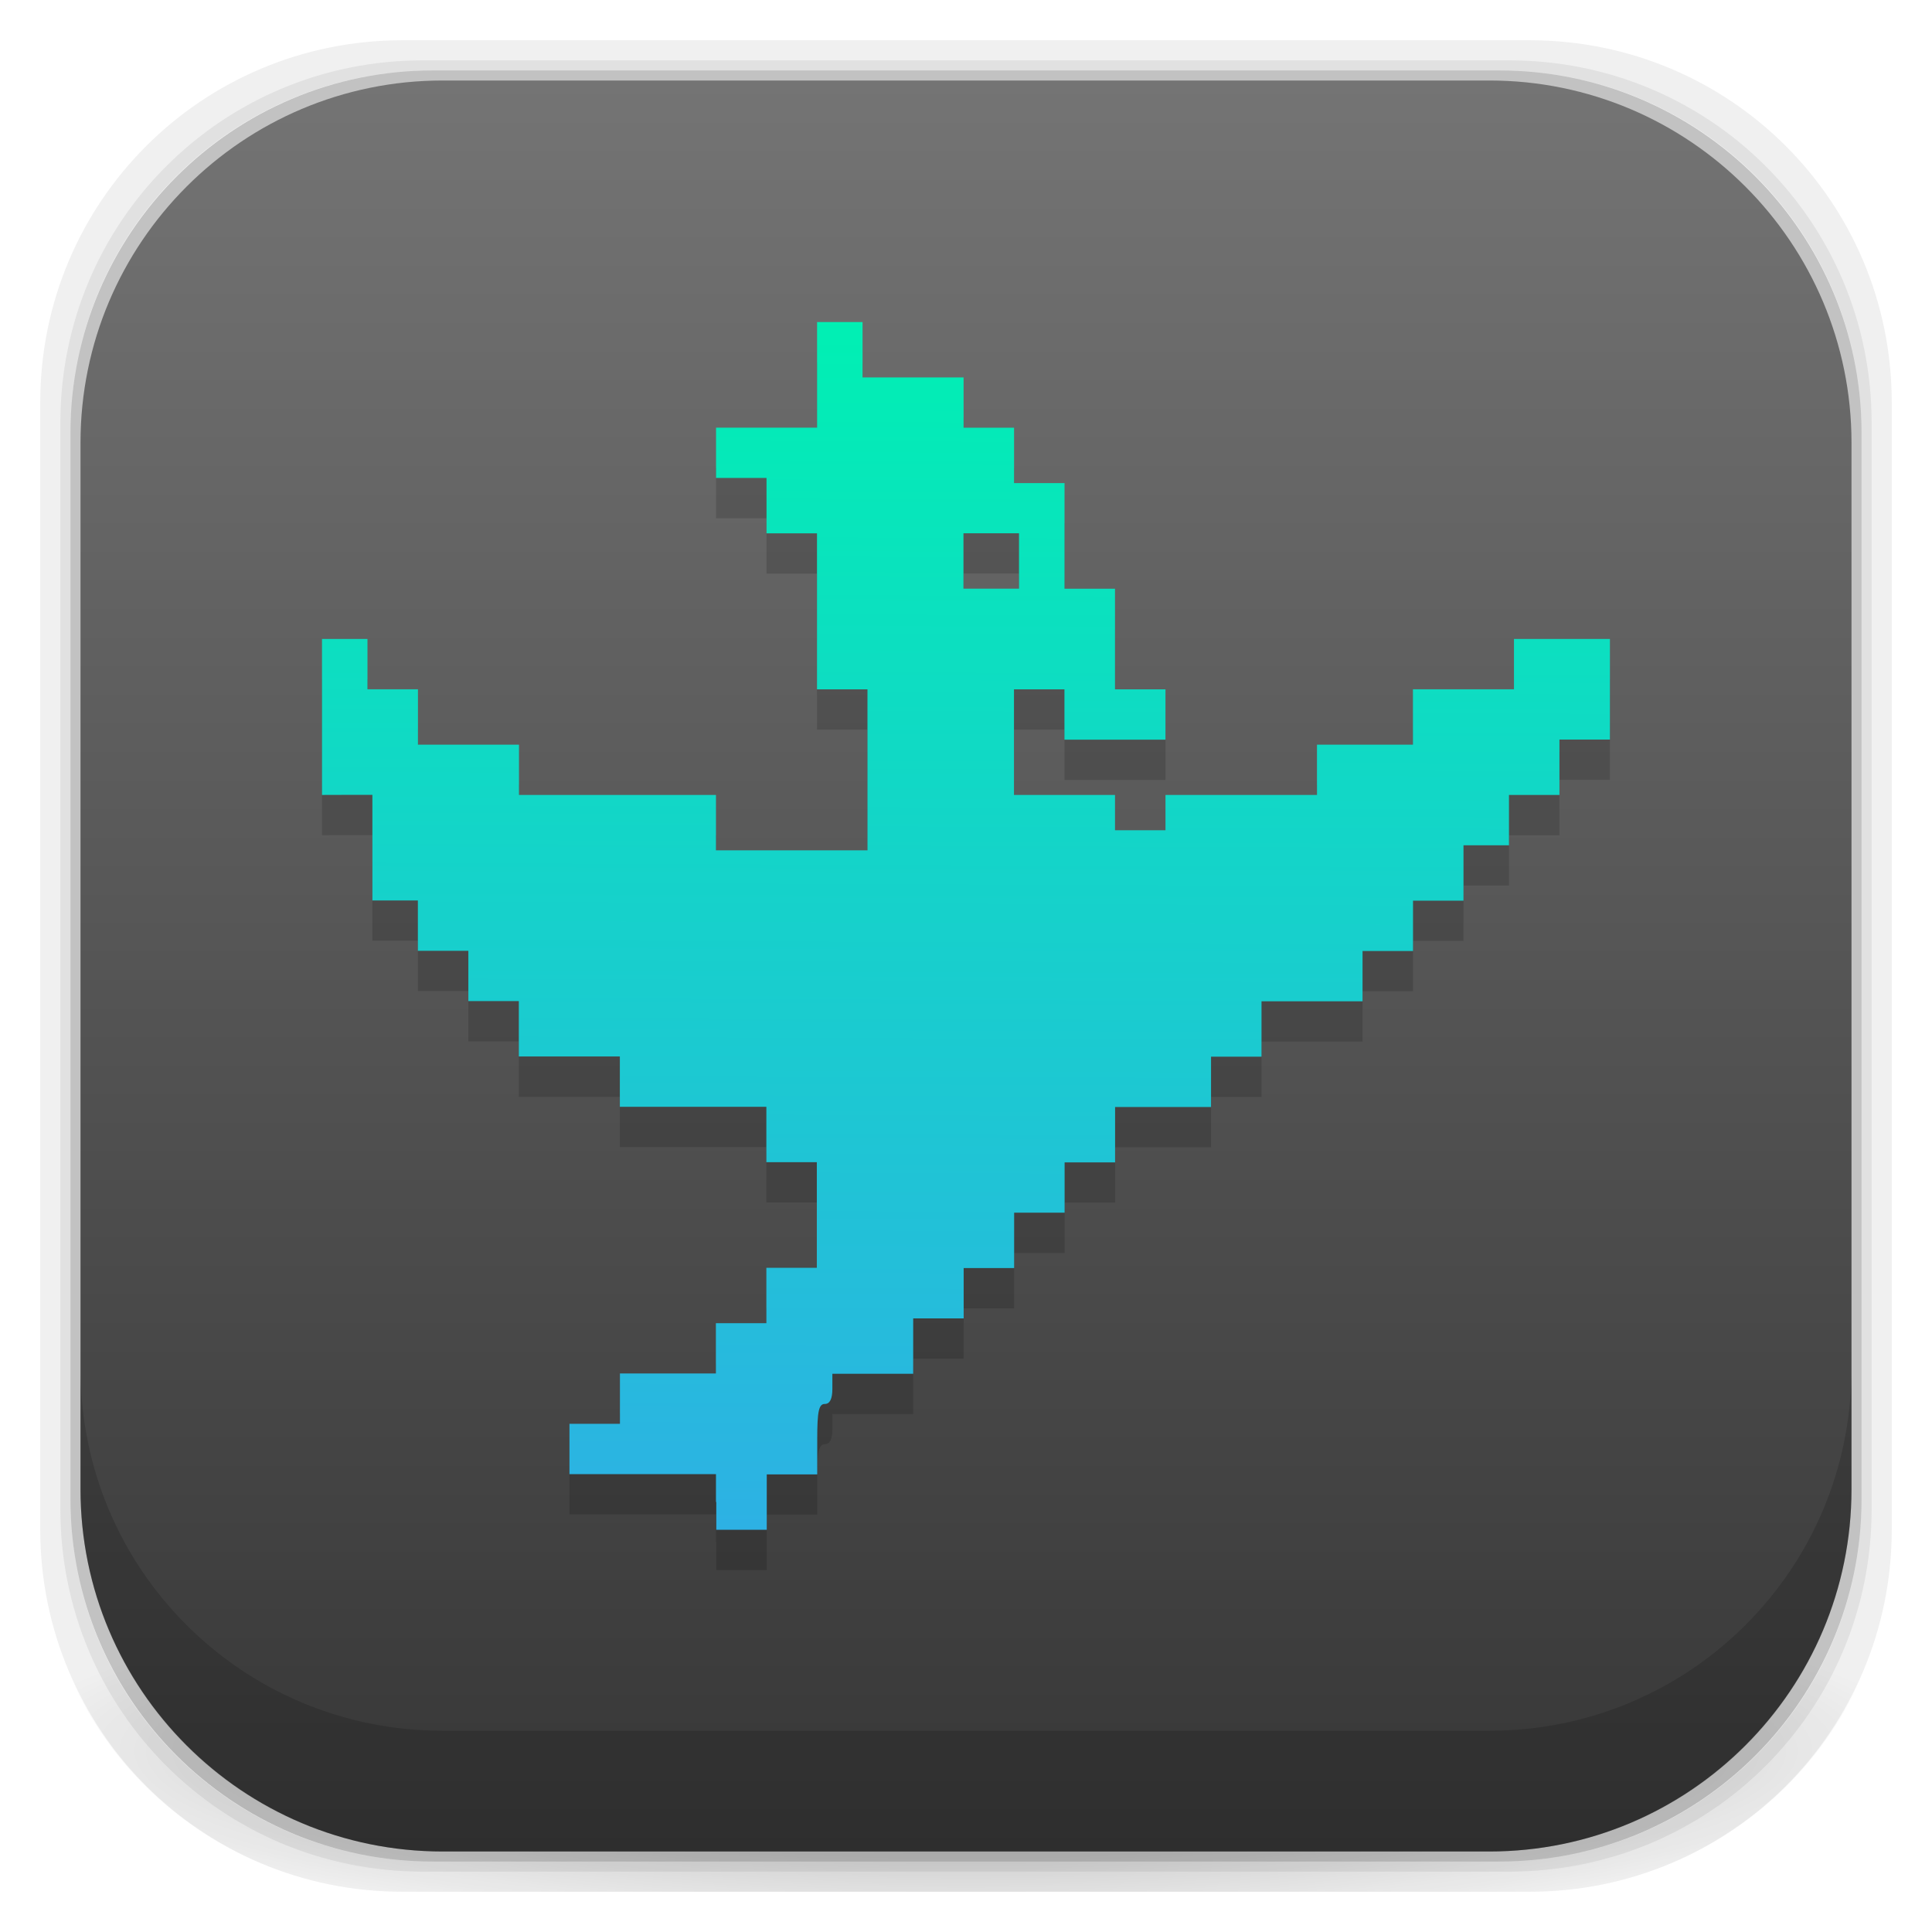
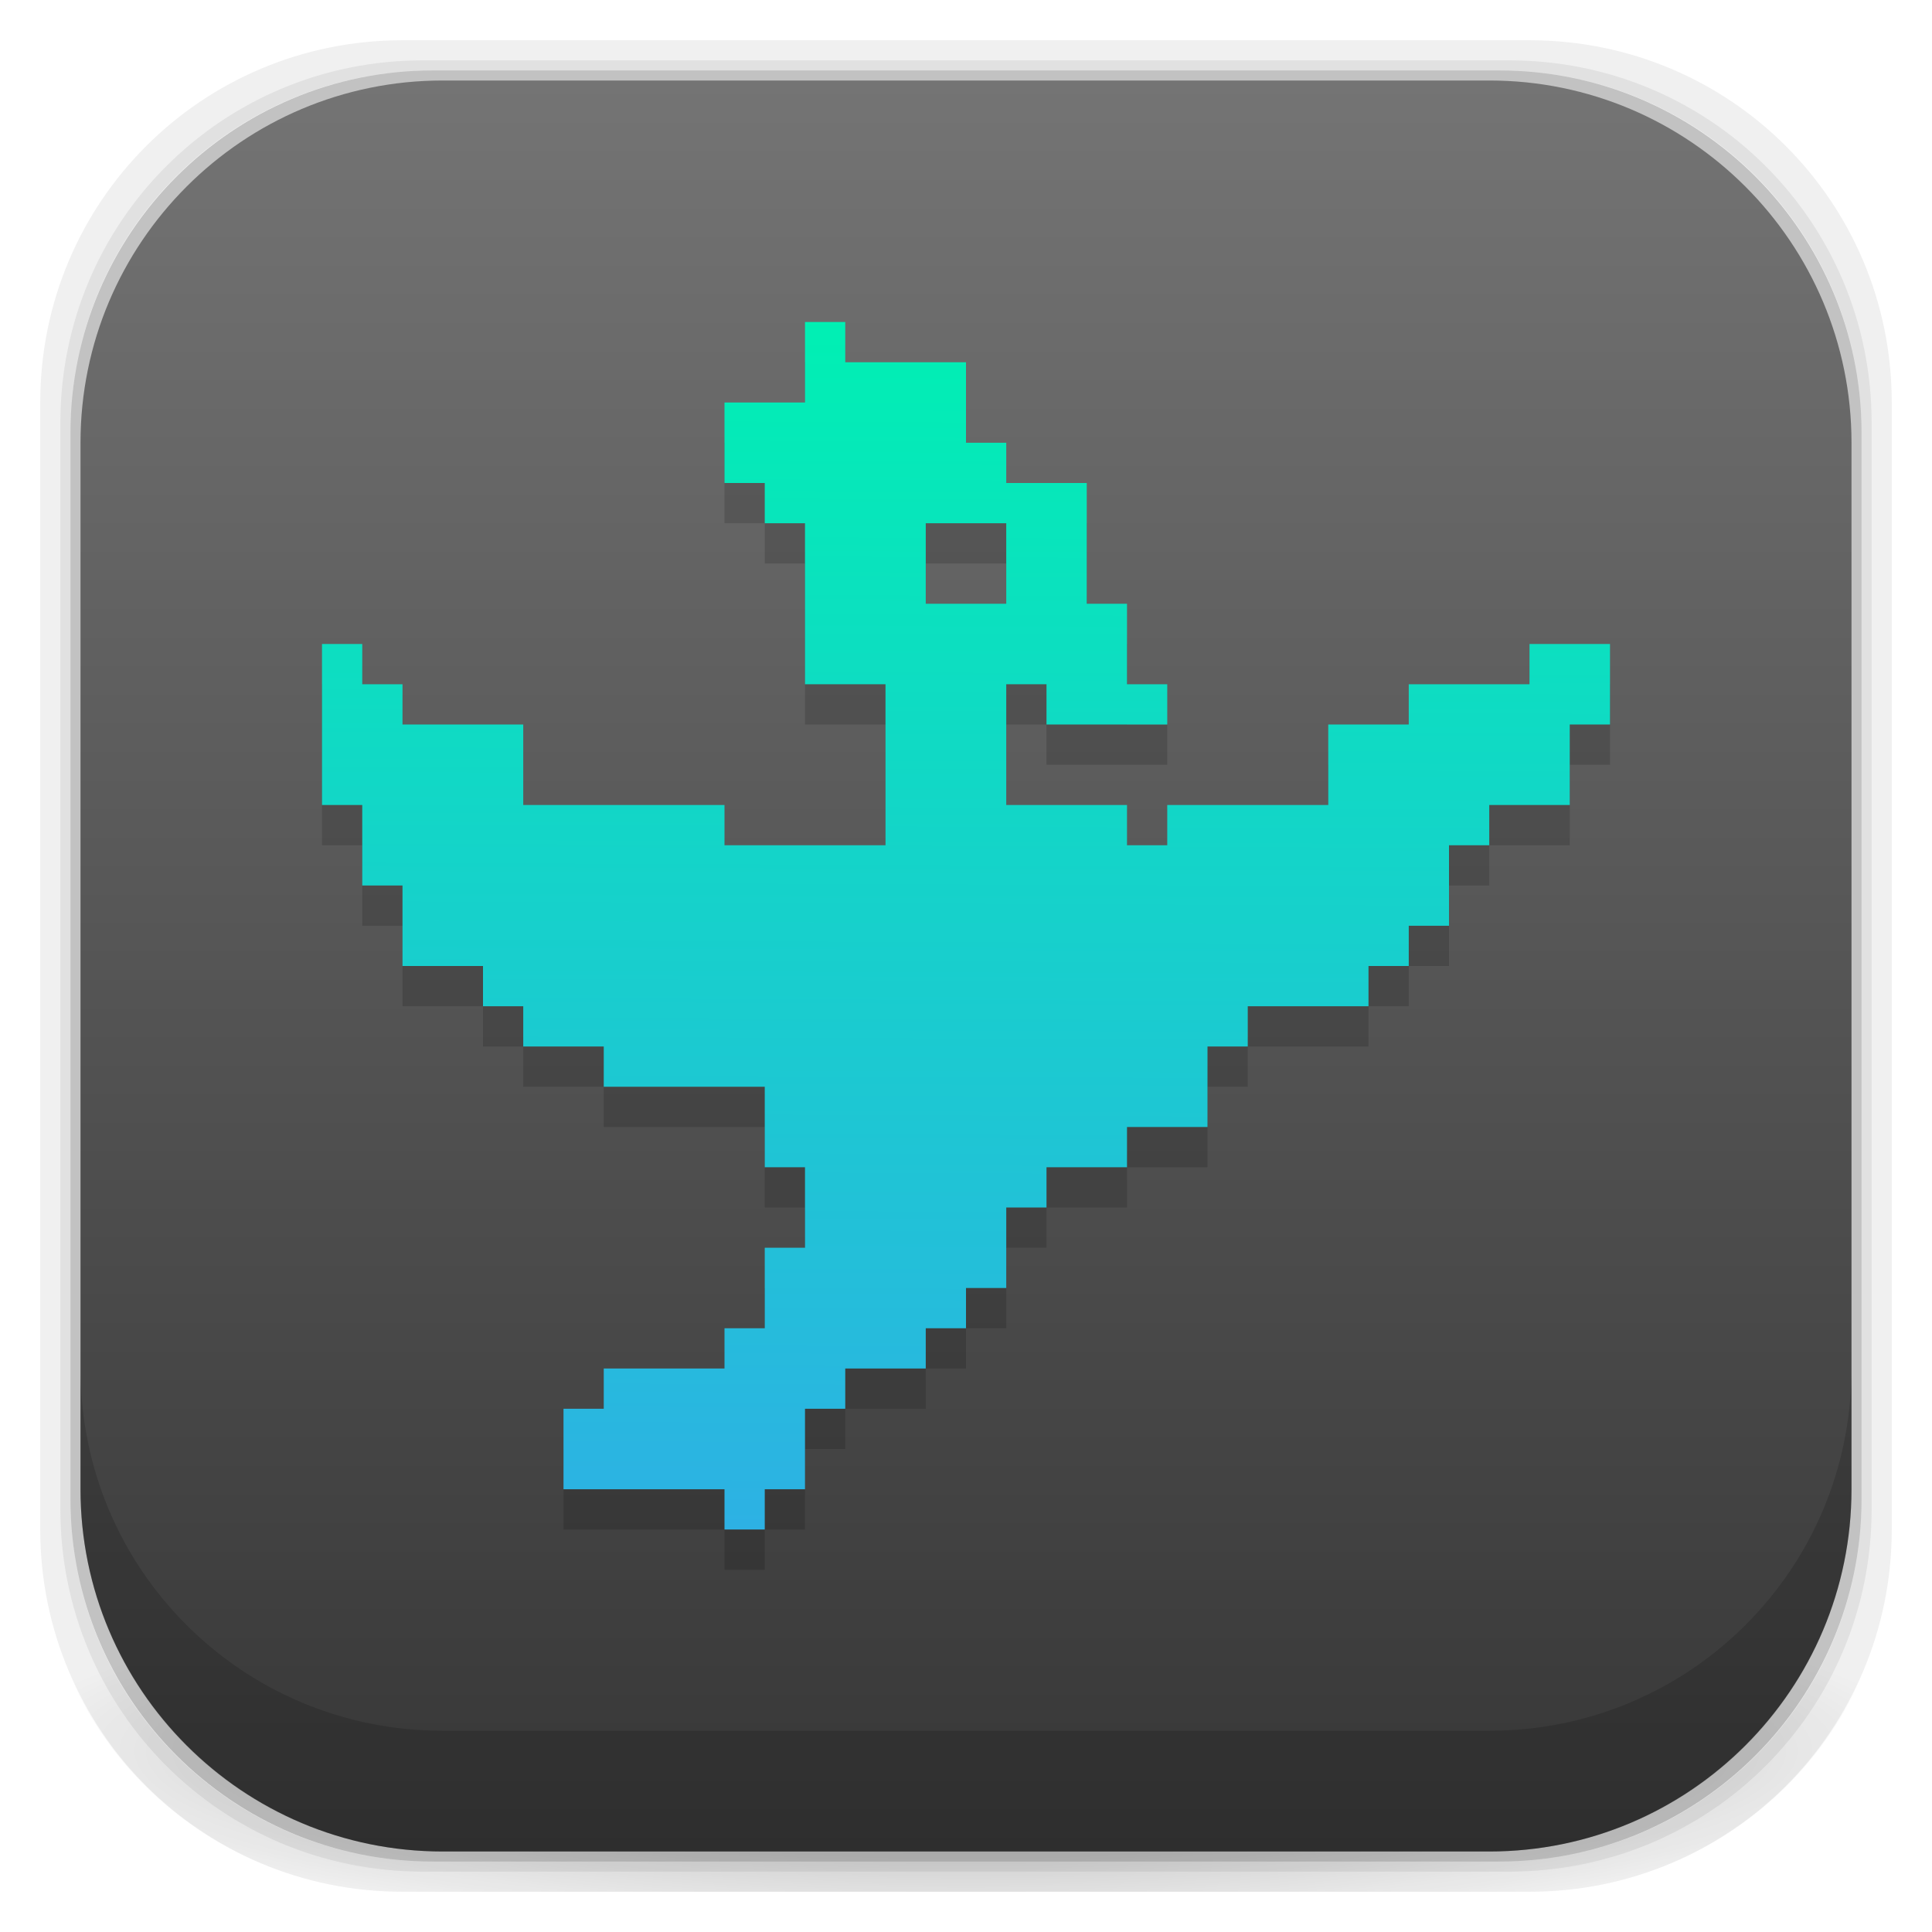
<svg xmlns="http://www.w3.org/2000/svg" xmlns:xlink="http://www.w3.org/1999/xlink" width="48" height="48" id="svg4230" version="1.1">
  <defs id="defs4232">
    <linearGradient id="linearGradient3869">
      <stop style="stop-color:#f18304;stop-opacity:1;" offset="0" id="stop3871" />
      <stop style="stop-color:#ffd062;stop-opacity:1" offset="1" id="stop3873" />
    </linearGradient>
    <linearGradient id="linearGradient3860">
      <stop style="stop-color:#03b4e2;stop-opacity:1;" offset="0" id="stop3862" />
      <stop style="stop-color:#e74d89;stop-opacity:1;" offset="1" id="stop3864" />
    </linearGradient>
    <linearGradient id="linearGradient4524">
      <stop style="stop-color:#363636;stop-opacity:1;" offset="0" id="stop4526" />
      <stop style="stop-color:#747474;stop-opacity:1;" offset="1" id="stop4528" />
    </linearGradient>
    <linearGradient id="linearGradient4512">
      <stop style="stop-color:#d9d2d1;stop-opacity:1;" offset="0" id="stop4514" />
      <stop style="stop-color:#fefcfc;stop-opacity:1;" offset="1" id="stop4516" />
    </linearGradient>
    <linearGradient id="linearGradient4243">
      <stop style="stop-color:#000000;stop-opacity:1;" offset="0" id="stop4245" />
      <stop style="stop-color:#000000;stop-opacity:0;" offset="1" id="stop4247" />
    </linearGradient>
    <linearGradient id="linearGradient4216">
      <stop style="stop-color:#a0c4e6;stop-opacity:1;" offset="0" id="stop4218" />
      <stop style="stop-color:#d0e2f1;stop-opacity:1;" offset="1" id="stop4220" />
    </linearGradient>
    <linearGradient id="linearGradient4208">
      <stop style="stop-color:#70a3d6;stop-opacity:1;" offset="0" id="stop4210" />
      <stop style="stop-color:#88b6e1;stop-opacity:1;" offset="1" id="stop4212" />
    </linearGradient>
    <linearGradient id="linearGradient4200">
      <stop style="stop-color:#427dbe;stop-opacity:1;" offset="0" id="stop4202" />
      <stop style="stop-color:#739bd1;stop-opacity:1;" offset="1" id="stop4204" />
    </linearGradient>
    <linearGradient id="linearGradient4192">
      <stop style="stop-color:#4970a4;stop-opacity:1;" offset="0" id="stop4194" />
      <stop style="stop-color:#6090c0;stop-opacity:1;" offset="1" id="stop4196" />
    </linearGradient>
    <radialGradient xlink:href="#linearGradient3688-166-749-5-9-1" id="radialGradient4351" gradientUnits="userSpaceOnUse" gradientTransform="matrix(2.320171,0,0,0.4,28.61784,28.6)" cx="4.993" cy="43.5" fx="4.993" fy="43.5" r="2.5" />
    <linearGradient id="linearGradient3688-166-749-5-9-1">
      <stop id="stop2883-0-2-9" style="stop-color:#181818;stop-opacity:1" offset="0" />
      <stop id="stop2885-5-3-8" style="stop-color:#181818;stop-opacity:0" offset="1" />
    </linearGradient>
    <linearGradient id="linearGradient3688-464-309-8-9-4">
      <stop id="stop2889-9-9-1" style="stop-color:#181818;stop-opacity:1" offset="0" />
      <stop id="stop2891-4-2-9" style="stop-color:#181818;stop-opacity:0" offset="1" />
    </linearGradient>
    <linearGradient id="linearGradient3702-501-757-0-4-0">
      <stop id="stop2895-0-2-1" style="stop-color:#181818;stop-opacity:0" offset="0" />
      <stop id="stop2897-2-8-2" style="stop-color:#181818;stop-opacity:1" offset="0.5" />
      <stop id="stop2899-6-1-6" style="stop-color:#181818;stop-opacity:0" offset="1" />
    </linearGradient>
    <linearGradient id="linearGradient3811-3">
      <stop style="stop-color:#000000;stop-opacity:1;" offset="0" id="stop3813-0" />
      <stop style="stop-color:#000000;stop-opacity:0;" offset="1" id="stop3815-0" />
    </linearGradient>
    <clipPath id="clipPath-887332295">
      <g id="g3945" transform="translate(0,-1004.362)">
        <rect id="rect3947" fill="#1890d0" width="46" height="46" x="1" y="1005.36" rx="4" />
      </g>
    </clipPath>
    <clipPath id="clipPath-867792831">
      <g id="g3940" transform="translate(0,-1004.362)">
        <rect id="rect3942" fill="#1890d0" width="46" height="46" x="1" y="1005.36" rx="4" />
      </g>
    </clipPath>
    <linearGradient gradientTransform="translate(-47.99779,0.00221467)" gradientUnits="userSpaceOnUse" x2="47" x1="1" id="linearGradient3764">
      <stop id="stop3935" stop-opacity="1" stop-color="#e4e4e4" />
      <stop id="stop3937" stop-opacity="1" stop-color="#eee" offset="1" />
    </linearGradient>
    <radialGradient xlink:href="#linearGradient4243" id="radialGradient4274" gradientUnits="userSpaceOnUse" gradientTransform="matrix(1.043478,0,0,0.1956518,-1.04348,35.18481)" cx="24" cy="42.5" fx="24" fy="42.5" r="23" />
    <linearGradient xlink:href="#linearGradient4524" id="linearGradient4530" x1="24" y1="46" x2="24" y2="2" gradientUnits="userSpaceOnUse" />
    <linearGradient xlink:href="#linearGradient4512" id="linearGradient4554" gradientUnits="userSpaceOnUse" x1="12.5" y1="28" x2="12.5" y2="17" />
    <linearGradient xlink:href="#linearGradient3860" id="linearGradient3866" x1="8" y1="1025.91" x2="38.588" y2="1025.91" gradientUnits="userSpaceOnUse" />
    <linearGradient xlink:href="#linearGradient3860" id="linearGradient3868" x1="32" y1="1040.362" x2="32.736" y2="1026.747" gradientUnits="userSpaceOnUse" />
    <linearGradient xlink:href="#linearGradient3860" id="linearGradient3870" x1="14.86" y1="1026.327" x2="32.423" y2="1026.327" gradientUnits="userSpaceOnUse" />
    <linearGradient xlink:href="#linearGradient3860" id="linearGradient3897" x1="25" y1="1040.362" x2="38.588" y2="1026.475" gradientUnits="userSpaceOnUse" />
    <linearGradient xlink:href="#linearGradient3869" id="linearGradient3875" x1="25" y1="39" x2="25" y2="8" gradientUnits="userSpaceOnUse" gradientTransform="matrix(0.9032258,0,0,0.9032258,2.24007,1.774193)" />
    <linearGradient xlink:href="#linearGradient3869" id="linearGradient3863" gradientUnits="userSpaceOnUse" gradientTransform="matrix(0.9032258,0,0,0.9032258,2.24007,1.774193)" x1="25" y1="39" x2="25" y2="8" />
    <linearGradient xlink:href="#linearGradient3869" id="linearGradient3871" gradientUnits="userSpaceOnUse" gradientTransform="matrix(0.9032258,0,0,0.9032258,0.2400704,1.774193)" x1="25" y1="39" x2="25" y2="8" />
    <linearGradient xlink:href="#linearGradient4024" id="linearGradient3959" gradientUnits="userSpaceOnUse" gradientTransform="matrix(1.003922,0,0,1,-51.60784,-998.2372)" x1="77.803" y1="1036.237" x2="77.927" y2="1006.112" />
    <linearGradient id="linearGradient4024">
      <stop id="stop3963" offset="0" style="stop-color:#2db1e4;stop-opacity:1;" />
      <stop style="stop-color:#00f0b3;stop-opacity:1;" offset="1" id="stop4028" />
    </linearGradient>
  </defs>
  <g id="layer3" style="display:inline">
    <path style="opacity:0.06;fill:#000000;fill-opacity:1;stroke:none" d="M 10,1 C 5.014,1 1,5.014 1,10 l 0,28 c 0,4.986 4.014,9 9,9 l 28,0 c 4.986,0 9,-4.014 9,-9 L 47,10 C 47,5.014 42.986,1 38,1 L 10,1 z m 0.5,0.5 27,0 c 4.986,0 9,4.014 9,9 l 0,27 c 0,4.986 -4.014,9 -9,9 l -27,0 c -4.986,0 -9,-4.014 -9,-9 l 0,-27 c 0,-4.986 4.014,-9 9,-9 z" id="rect3829" />
    <path style="opacity:0.12;fill:#000000;fill-opacity:1;stroke:none" d="m 10.5,1.5 c -4.986,0 -9,4.014 -9,9 l 0,27 c 0,4.986 4.014,9 9,9 l 27,0 c 4.986,0 9,-4.014 9,-9 l 0,-27 c 0,-4.986 -4.014,-9 -9,-9 l -27,0 z m 0.25,0.25 26.5,0 c 4.986,0 9,4.014 9,9 l 0,26.5 c 0,4.986 -4.014,9 -9,9 l -26.5,0 c -4.986,0 -9,-4.014 -9,-9 l 0,-26.5 c 0,-4.986 4.014,-9 9,-9 z" id="rect3827" />
    <rect style="opacity:0.24;fill:#000000;fill-opacity:1;stroke:none" id="rect3038-4" width="44.5" height="44.5" x="1.75" y="1.75" ry="9" rx="9" />
  </g>
  <g id="layer6" style="display:inline">
    <path style="opacity:0.3;fill:url(#radialGradient4274);fill-opacity:1;stroke:none" d="M 1.031,39 C 1.519,43.519 5.347,47 10,47 l 28,0 c 4.653,0 8.481,-3.481 8.969,-8 l -45.938,0 z" id="rect4241" />
  </g>
  <g id="layer2" style="display:inline">
    <rect style="fill:url(#linearGradient4530);fill-opacity:1;stroke:none" id="rect3038" width="44" height="44" x="2" y="2" ry="9" rx="9" />
  </g>
  <g id="layer1" transform="translate(0,-1004.362)" style="display:inline">
-     <path style="display:inline;opacity:0.15;fill:#000000;fill-opacity:1;stroke:none" d="m 17.788,38.312 0,-0.688 -1.82,0 -1.82,0 0,-0.625 0,-0.625 0.627,0 0.627,0 0,-0.625 0,-0.625 1.192,0 1.192,0 0,-0.625 0,-0.625 0.627,0 0.627,0 0,-0.688 0,-0.688 0.627,0 0.627,0 0,-1.312 0,-1.312 -0.627,0 -0.627,0 0,-0.688 0,-0.688 -1.82,0 -1.82,0 0,-0.625 0,-0.625 -1.255,0 -1.255,0 0,-0.688 0,-0.688 -0.627,0 -0.627,0 0,-0.625 0,-0.625 -0.627,0 -0.627,0 0,-0.625 0,-0.625 -0.565,0 -0.565,0 0,-1.312 0,-1.312 -0.627,0 L 8,20.75 8,18.812 8,16.875 l 0.565,0 0.565,0 0,0.625 0,0.625 0.627,0 0.627,0 0,0.688 0,0.688 1.255,0 1.255,0 0,0.625 0,0.625 2.447,0 2.447,0 0,0.688 0,0.688 1.882,0 1.882,0 0,-2 0,-2 -0.627,0 -0.627,0 0,-1.938 0,-1.938 -0.627,0 -0.627,0 0,-0.688 0,-0.688 -0.627,0 -0.627,0 0,-0.625 0,-0.625 1.255,0 1.255,0 0,-1.312 0,-1.312 0.565,0 0.565,0 0,0.688 0,0.688 1.255,0 1.255,0 0,0.625 0,0.625 0.627,0 0.627,0 0,0.688 0,0.688 0.627,0 0.627,0 0,1.312 0,1.312 0.627,0 0.627,0 0,1.25 0,1.25 0.627,0 0.627,0 0,0.625 0,0.625 -1.255,0 -1.255,0 0,-0.625 0,-0.625 -0.627,0 -0.627,0 0,1.312 0,1.312 1.255,0 1.255,0 0,0.438 0,0.438 0.627,0 0.627,0 0,-0.438 0,-0.438 1.882,0 1.882,0 0,-0.625 0,-0.625 1.192,0 1.192,0 0,-0.688 0,-0.688 1.255,0 1.255,0 0,-0.625 0,-0.625 1.192,0 1.192,0 0,1.25 0,1.25 -0.627,0 -0.627,0 0,0.688 0,0.688 -0.627,0 -0.627,0 0,0.625 0,0.625 -0.565,0 -0.565,0 0,0.688 0,0.688 -0.627,0 -0.627,0 0,0.625 0,0.625 -0.627,0 -0.627,0 0,0.625 0,0.625 -1.255,0 -1.255,0 0,0.688 0,0.688 -0.627,0 -0.627,0 0,0.625 0,0.625 -1.192,0 -1.192,0 0,0.688 0,0.688 -0.627,0 -0.627,0 0,0.625 0,0.625 -0.627,0 -0.627,0 0,0.688 0,0.688 -0.627,0 -0.627,0 0,0.625 0,0.625 -0.627,0 -0.627,0 0,0.688 0,0.688 -1.004,0 -1.004,0 0,0.375 c 0,0.25 -0.063,0.375 -0.188,0.375 -0.149,0 -0.188,0.181 -0.188,0.875 l 0,0.875 -0.627,0 -0.627,0 0,0.688 0,0.688 -0.627,0 -0.627,0 0,-0.688 z m 7.529,-23.375 0,-0.688 -0.69,0 -0.69,0 0,0.688 0,0.688 0.69,0 0.69,0 0,-0.688 z" id="path3953" transform="translate(0,1004.362)" />
-     <path id="path4042" d="m 17.788,37.312 0,-0.688 -1.82,0 -1.82,0 0,-0.625 0,-0.625 0.627,0 0.627,0 0,-0.625 0,-0.625 1.192,0 1.192,0 0,-0.625 0,-0.625 0.627,0 0.627,0 0,-0.688 0,-0.688 0.627,0 0.627,0 0,-1.312 0,-1.312 -0.627,0 -0.627,0 0,-0.688 0,-0.688 -1.82,0 -1.82,0 0,-0.625 0,-0.625 -1.255,0 -1.255,0 0,-0.688 0,-0.688 -0.627,0 -0.627,0 0,-0.625 0,-0.625 -0.627,0 -0.627,0 0,-0.625 0,-0.625 -0.565,0 -0.565,0 0,-1.312 0,-1.312 -0.627,0 L 8,19.75 8,17.812 8,15.875 l 0.565,0 0.565,0 0,0.625 0,0.625 0.627,0 0.627,0 0,0.688 0,0.688 1.255,0 1.255,0 0,0.625 0,0.625 2.447,0 2.447,0 0,0.688 0,0.688 1.882,0 1.882,0 0,-2 0,-2 -0.627,0 -0.627,0 0,-1.938 0,-1.938 -0.627,0 -0.627,0 0,-0.688 0,-0.688 -0.627,0 -0.627,0 0,-0.625 0,-0.625 1.255,0 1.255,0 0,-1.312 0,-1.312 0.565,0 0.565,0 0,0.688 0,0.688 1.255,0 1.255,0 0,0.625 0,0.625 0.627,0 0.627,0 0,0.688 0,0.688 0.627,0 0.627,0 0,1.312 0,1.312 0.627,0 0.627,0 0,1.25 0,1.25 0.627,0 0.627,0 0,0.625 0,0.625 -1.255,0 -1.255,0 0,-0.625 0,-0.625 -0.627,0 -0.627,0 0,1.312 0,1.312 1.255,0 1.255,0 0,0.438 0,0.438 0.627,0 0.627,0 0,-0.438 0,-0.438 1.882,0 1.882,0 0,-0.625 0,-0.625 1.192,0 1.192,0 0,-0.688 0,-0.688 1.255,0 1.255,0 0,-0.625 0,-0.625 1.192,0 1.192,0 0,1.25 0,1.25 -0.627,0 -0.627,0 0,0.688 0,0.688 -0.627,0 -0.627,0 0,0.625 0,0.625 -0.565,0 -0.565,0 0,0.688 0,0.688 -0.627,0 -0.627,0 0,0.625 0,0.625 -0.627,0 -0.627,0 0,0.625 0,0.625 -1.255,0 -1.255,0 0,0.688 0,0.688 -0.627,0 -0.627,0 0,0.625 0,0.625 -1.192,0 -1.192,0 0,0.688 0,0.688 -0.627,0 -0.627,0 0,0.625 0,0.625 -0.627,0 -0.627,0 0,0.688 0,0.688 -0.627,0 -0.627,0 0,0.625 0,0.625 -0.627,0 -0.627,0 0,0.688 0,0.688 -1.004,0 -1.004,0 0,0.375 c 0,0.25 -0.063,0.375 -0.188,0.375 -0.149,0 -0.188,0.181 -0.188,0.875 l 0,0.875 -0.627,0 -0.627,0 0,0.688 0,0.688 -0.627,0 -0.627,0 0,-0.688 z m 7.529,-23.375 0,-0.688 -0.69,0 -0.69,0 0,0.688 0,0.688 0.69,0 0.69,0 0,-0.688 z" style="display:inline;fill:url(#linearGradient3959);fill-opacity:1;stroke:none" transform="translate(0,1004.362)" />
+     <path style="fill:#000000;fill-opacity:1;stroke:none;display:inline;opacity:0.15" d="m 18,1042.362 -2,0 -2,0 0,-2 1,0 0,-1 2,0 1,0 0,-1 1,0 0,-2 1,0 0,-2 -1,0 0,-2 -2,0 -2,0 0,-1 -2,0 0,-1 -1,0 0,-1 -2,0 0,-2 -1,0 0,-2 -1,0 0,-2.188 0,-1.812 1,0 0,1 1,0 0,1 2,0 1,0 0,2 2,0 3,0 0,1 2,0 2,0 0,-2 0,-2 -2,0 0,-4 -0.373,0 -0.627,0 0,-1 -0.627,0 -0.373,0 0,-2 1.043,0 0.957,0 0,-0.688 0,-1.312 1,0 0,1 3,0 4e-6,2 1,0 0,1 2,0 0,3 1,0 0,2 1,0 0,1 -3,0 0,-1 -1,0 0,3 3,0 0,1 1,0 0,-1 4,0 0,-2 2,0 0,-1 3,0 0,-1 2,0 0,1.125 0,0.875 -1,0 0,2 -2,0 0,1 -1,0 0,2 -1,0 0,1 -1,0 0,1 -3,0 0,1 -1,0 0,2 -2,0 0,1 -2,0 0,1 -1,0 0,2 -1,0 0,1 -1,0 0,1 -2,0 0,1 -1,0 0,2 -1,0 0,1 -0.584,0 -0.416,0 z m 7,-24 -2,0 0,2 2,0 z" id="path3080" />
+     <path id="path4042" d="m 18,37 -2,0 -2,0 0,-2 1,0 0,-1 2,0 1,0 0,-1 1,0 0,-2 1,0 0,-2 -1,0 0,-2 -2,0 -2,0 0,-1 -2,0 0,-1 -1,0 0,-1 -2,0 0,-2 L 9,22 9,20 8,20 8,17.812 8,16 l 1,0 0,1 1,0 0,1 2,0 1,0 0,2 2,0 3,0 0,1 2,0 2,0 0,-2 0,-2 -2,0 0,-4 -0.373,0 L 19,13 19,12 18.373,12 18,12 18,10 19.043,10 20,10 20,9.312 20,8 l 1,0 0,1 3,0 4e-6,2 1,0 0,1 2,0 0,3 1,0 0,2 1,0 0,1 -3,0 0,-1 -1,0 0,3 3,0 0,1 1,0 0,-1 4,0 0,-2 2,0 0,-1 3,0 0,-1 2,0 0,1.125 0,0.875 -1,0 0,2 -2,0 0,1 -1,0 0,2 -1,0 0,1 -1,0 0,1 -3,0 0,1 -1,0 0,2 -2,0 0,1 -2,0 0,1 -1,0 0,2 -1,0 0,1 -1,0 0,1 -2,0 0,1 -1,0 0,2 -1,0 0,1 L 18.416,38 18,38 z m 7,-24 -2,0 0,2 2,0 z" style="fill:url(#linearGradient3959);fill-opacity:1;stroke:none;display:inline" transform="translate(0,1004.362)" />
  </g>
  <g id="layer4" style="display:inline">
    <path style="opacity:0.15;fill:#000000;fill-opacity:1;stroke:none" d="m 2,34 0,3 c 0,4.986 4.014,9 9,9 l 26,0 c 4.986,0 9,-4.014 9,-9 l 0,-3 c 0,4.986 -4.014,9 -9,9 L 11,43 C 6.014,43 2,38.986 2,34 z" id="rect3038-42" />
  </g>
  <g id="layer7" style="display:none">
    <rect rx="9" ry="9" y="2" x="2" height="44" width="44" id="rect4169" style="fill:#abe1ad;fill-opacity:1;stroke:none;display:inline" />
  </g>
</svg>
